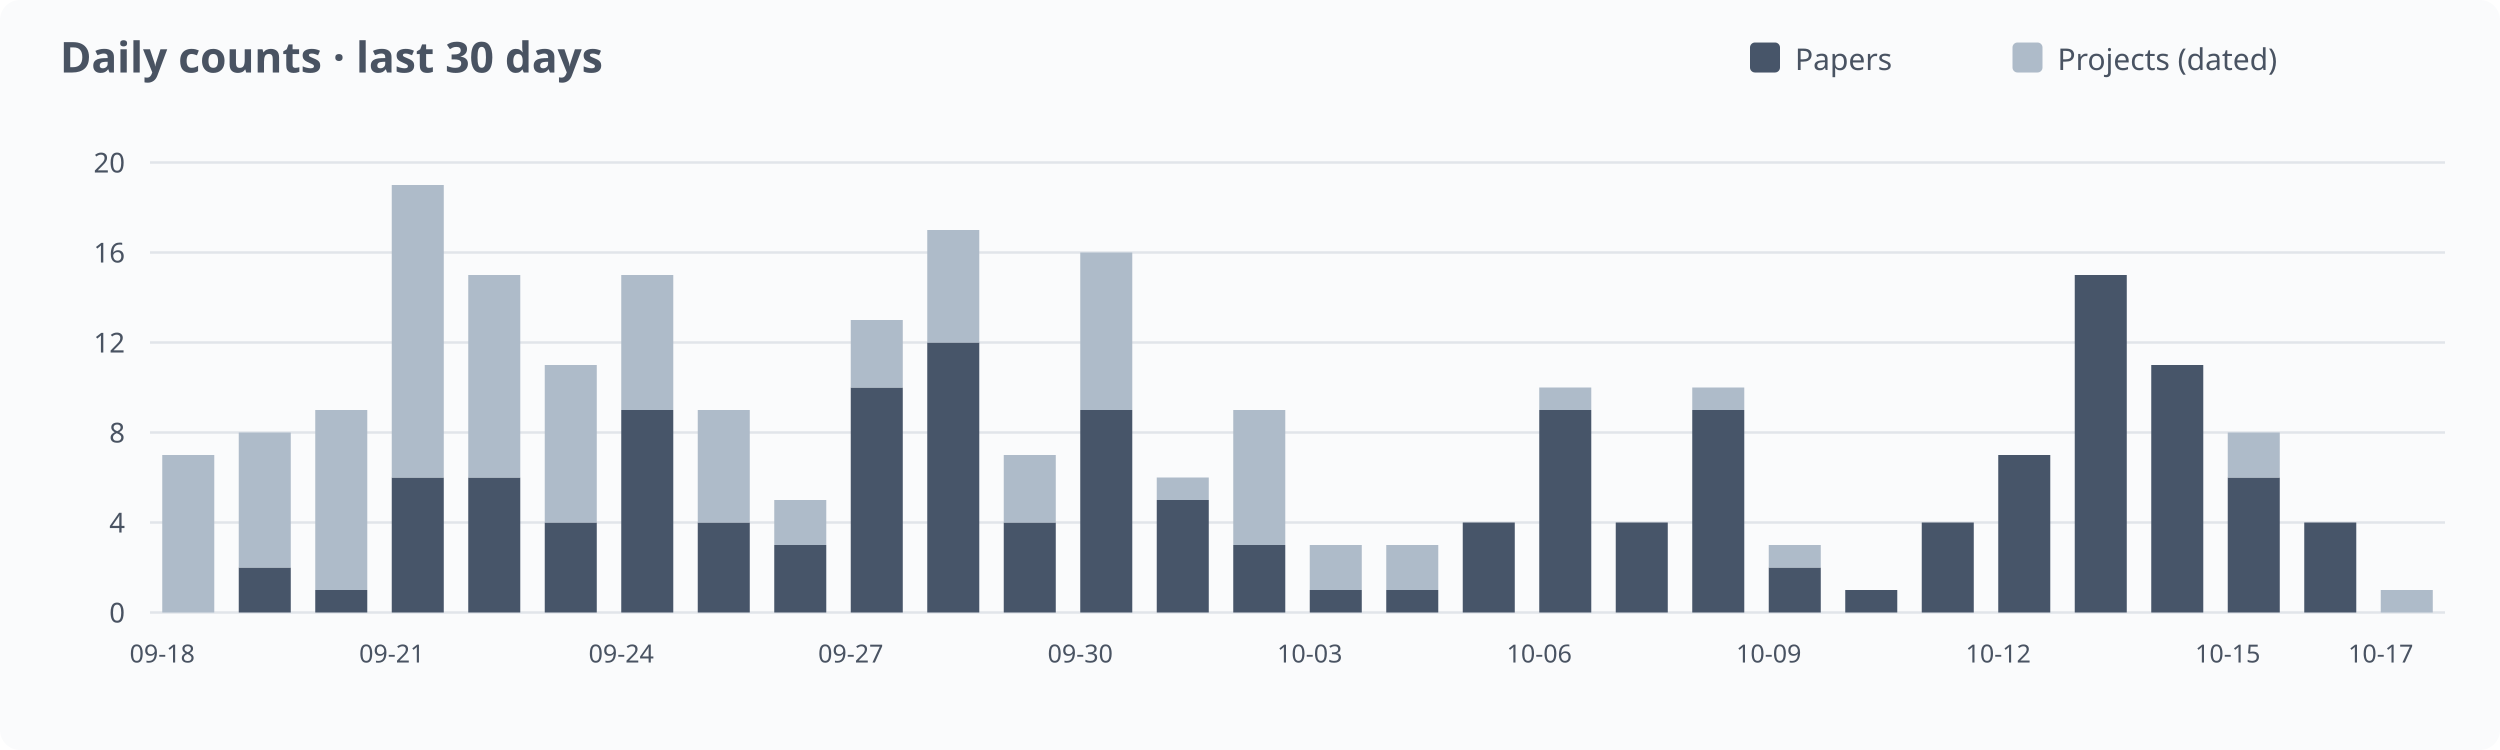
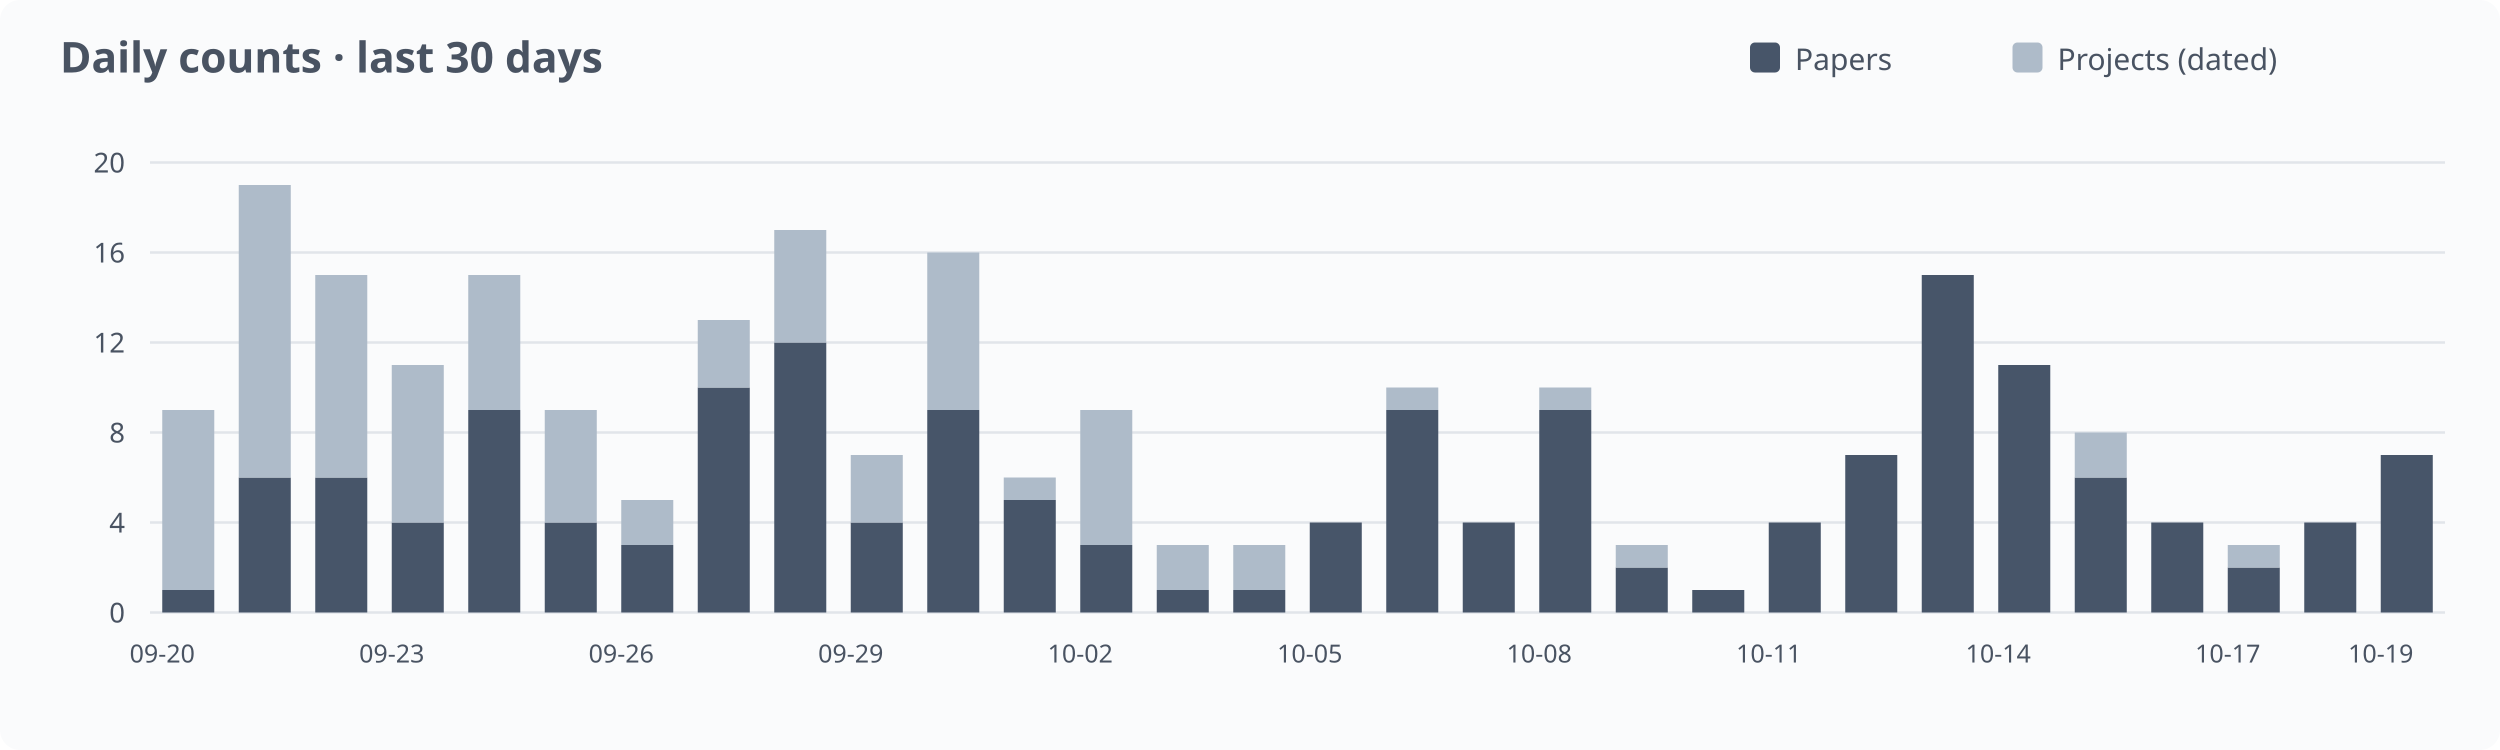
<svg xmlns="http://www.w3.org/2000/svg" width="1000" height="300" viewBox="0 0 1000 300" role="img" aria-labelledby="title desc">
  <rect width="100%" height="100%" rx="8" fill="#fafbfc" />
  <g font-family="system-ui,sans-serif" fill="#495362">
    <text x="24" y="29" font-size="17" font-weight="600">Daily counts · last 30 days</text>
    <rect x="700" y="17" width="12" height="12" rx="2" fill="#475569" />
    <text x="718" y="28" font-size="12">Papers</text>
    <rect x="805" y="17" width="12" height="12" rx="2" fill="#aebbc9" />
    <text x="823" y="28" font-size="12">Projects (dated)</text>
    <path d="M60 245.0H978" stroke="#e1e5ea" />
    <text x="50" y="249.0" text-anchor="end" font-size="11">0</text>
    <path d="M60 209.0H978" stroke="#e1e5ea" />
    <text x="50" y="213.0" text-anchor="end" font-size="11">4</text>
    <path d="M60 173.0H978" stroke="#e1e5ea" />
    <text x="50" y="177.0" text-anchor="end" font-size="11">8</text>
    <path d="M60 137.0H978" stroke="#e1e5ea" />
    <text x="50" y="141.0" text-anchor="end" font-size="11">12</text>
    <path d="M60 101.0H978" stroke="#e1e5ea" />
    <text x="50" y="105.0" text-anchor="end" font-size="11">16</text>
    <path d="M60 65.0H978" stroke="#e1e5ea" />
    <text x="50" y="69.0" text-anchor="end" font-size="11">20</text>
-     <rect x="64.90" y="245.00" width="20.81" height="0.00" fill="#475569" />
-     <rect x="64.90" y="182.00" width="20.81" height="63.00" fill="#aebbc9" />
-     <text x="64.90" y="265" text-anchor="middle" font-size="10">09-18</text>
-     <rect x="95.50" y="227.00" width="20.81" height="18.00" fill="#475569" />
-     <rect x="95.50" y="173.00" width="20.81" height="54.00" fill="#aebbc9" />
-     <rect x="126.10" y="236.00" width="20.81" height="9.00" fill="#475569" />
-     <rect x="126.10" y="164.00" width="20.81" height="72.00" fill="#aebbc9" />
-     <rect x="156.70" y="191.00" width="20.81" height="54.00" fill="#475569" />
-     <rect x="156.70" y="74.00" width="20.81" height="117.00" fill="#aebbc9" />
-     <text x="156.70" y="265" text-anchor="middle" font-size="10">09-21</text>
-     <rect x="187.30" y="191.00" width="20.81" height="54.00" fill="#475569" />
-     <rect x="187.30" y="110.00" width="20.81" height="81.00" fill="#aebbc9" />
+     <rect x="64.90" y="236.00" width="20.81" height="9.00" fill="#475569" />
+     <rect x="64.90" y="164.00" width="20.81" height="72.00" fill="#aebbc9" />
+     <text x="64.90" y="265" text-anchor="middle" font-size="10">09-20</text>
+     <rect x="95.50" y="191.00" width="20.81" height="54.00" fill="#475569" />
+     <rect x="95.50" y="74.00" width="20.81" height="117.00" fill="#aebbc9" />
+     <rect x="126.10" y="191.00" width="20.81" height="54.00" fill="#475569" />
+     <rect x="126.10" y="110.00" width="20.81" height="81.00" fill="#aebbc9" />
+     <rect x="156.70" y="209.00" width="20.81" height="36.00" fill="#475569" />
+     <rect x="156.70" y="146.00" width="20.81" height="63.00" fill="#aebbc9" />
+     <text x="156.70" y="265" text-anchor="middle" font-size="10">09-23</text>
+     <rect x="187.30" y="164.00" width="20.81" height="81.00" fill="#475569" />
+     <rect x="187.30" y="110.00" width="20.81" height="54.00" fill="#aebbc9" />
    <rect x="217.90" y="209.00" width="20.81" height="36.00" fill="#475569" />
-     <rect x="217.90" y="146.00" width="20.81" height="63.00" fill="#aebbc9" />
-     <rect x="248.50" y="164.00" width="20.81" height="81.00" fill="#475569" />
-     <rect x="248.50" y="110.00" width="20.81" height="54.00" fill="#aebbc9" />
-     <text x="248.50" y="265" text-anchor="middle" font-size="10">09-24</text>
-     <rect x="279.10" y="209.00" width="20.81" height="36.00" fill="#475569" />
-     <rect x="279.10" y="164.00" width="20.81" height="45.00" fill="#aebbc9" />
-     <rect x="309.70" y="218.00" width="20.81" height="27.00" fill="#475569" />
-     <rect x="309.70" y="200.00" width="20.81" height="18.00" fill="#aebbc9" />
-     <rect x="340.30" y="155.00" width="20.81" height="90.00" fill="#475569" />
-     <rect x="340.30" y="128.00" width="20.81" height="27.00" fill="#aebbc9" />
-     <text x="340.30" y="265" text-anchor="middle" font-size="10">09-27</text>
-     <rect x="370.90" y="137.00" width="20.81" height="108.00" fill="#475569" />
-     <rect x="370.90" y="92.00" width="20.81" height="45.00" fill="#aebbc9" />
-     <rect x="401.50" y="209.00" width="20.81" height="36.00" fill="#475569" />
-     <rect x="401.50" y="182.00" width="20.81" height="27.00" fill="#aebbc9" />
-     <rect x="432.10" y="164.00" width="20.81" height="81.00" fill="#475569" />
-     <rect x="432.10" y="101.00" width="20.81" height="63.00" fill="#aebbc9" />
-     <text x="432.10" y="265" text-anchor="middle" font-size="10">09-30</text>
-     <rect x="462.70" y="200.00" width="20.81" height="45.00" fill="#475569" />
-     <rect x="462.70" y="191.00" width="20.81" height="9.00" fill="#aebbc9" />
-     <rect x="493.30" y="218.00" width="20.81" height="27.00" fill="#475569" />
-     <rect x="493.30" y="164.00" width="20.81" height="54.00" fill="#aebbc9" />
-     <rect x="523.90" y="236.00" width="20.81" height="9.00" fill="#475569" />
-     <rect x="523.90" y="218.00" width="20.81" height="18.00" fill="#aebbc9" />
-     <text x="523.90" y="265" text-anchor="middle" font-size="10">10-03</text>
-     <rect x="554.50" y="236.00" width="20.81" height="9.00" fill="#475569" />
-     <rect x="554.50" y="218.00" width="20.81" height="18.00" fill="#aebbc9" />
+     <rect x="217.90" y="164.00" width="20.81" height="45.00" fill="#aebbc9" />
+     <rect x="248.50" y="218.00" width="20.81" height="27.00" fill="#475569" />
+     <rect x="248.50" y="200.00" width="20.81" height="18.00" fill="#aebbc9" />
+     <text x="248.50" y="265" text-anchor="middle" font-size="10">09-26</text>
+     <rect x="279.10" y="155.00" width="20.81" height="90.00" fill="#475569" />
+     <rect x="279.10" y="128.00" width="20.81" height="27.00" fill="#aebbc9" />
+     <rect x="309.70" y="137.00" width="20.81" height="108.00" fill="#475569" />
+     <rect x="309.70" y="92.00" width="20.81" height="45.00" fill="#aebbc9" />
+     <rect x="340.30" y="209.00" width="20.81" height="36.00" fill="#475569" />
+     <rect x="340.30" y="182.00" width="20.81" height="27.00" fill="#aebbc9" />
+     <text x="340.30" y="265" text-anchor="middle" font-size="10">09-29</text>
+     <rect x="370.90" y="164.00" width="20.81" height="81.00" fill="#475569" />
+     <rect x="370.90" y="101.00" width="20.81" height="63.00" fill="#aebbc9" />
+     <rect x="401.50" y="200.00" width="20.81" height="45.00" fill="#475569" />
+     <rect x="401.50" y="191.00" width="20.81" height="9.00" fill="#aebbc9" />
+     <rect x="432.10" y="218.00" width="20.81" height="27.00" fill="#475569" />
+     <rect x="432.10" y="164.00" width="20.81" height="54.00" fill="#aebbc9" />
+     <text x="432.10" y="265" text-anchor="middle" font-size="10">10-02</text>
+     <rect x="462.70" y="236.00" width="20.81" height="9.00" fill="#475569" />
+     <rect x="462.70" y="218.00" width="20.81" height="18.00" fill="#aebbc9" />
+     <rect x="493.30" y="236.00" width="20.81" height="9.00" fill="#475569" />
+     <rect x="493.30" y="218.00" width="20.81" height="18.00" fill="#aebbc9" />
+     <rect x="523.90" y="209.00" width="20.81" height="36.00" fill="#475569" />
+     <rect x="523.90" y="209.00" width="20.81" height="0.00" fill="#aebbc9" />
+     <text x="523.90" y="265" text-anchor="middle" font-size="10">10-05</text>
+     <rect x="554.50" y="164.00" width="20.81" height="81.00" fill="#475569" />
+     <rect x="554.50" y="155.00" width="20.81" height="9.00" fill="#aebbc9" />
    <rect x="585.10" y="209.00" width="20.81" height="36.00" fill="#475569" />
    <rect x="585.10" y="209.00" width="20.81" height="0.00" fill="#aebbc9" />
    <rect x="615.70" y="164.00" width="20.81" height="81.00" fill="#475569" />
    <rect x="615.70" y="155.00" width="20.81" height="9.00" fill="#aebbc9" />
-     <text x="615.70" y="265" text-anchor="middle" font-size="10">10-06</text>
-     <rect x="646.30" y="209.00" width="20.81" height="36.00" fill="#475569" />
-     <rect x="646.30" y="209.00" width="20.81" height="0.00" fill="#aebbc9" />
-     <rect x="676.90" y="164.00" width="20.81" height="81.00" fill="#475569" />
-     <rect x="676.90" y="155.00" width="20.81" height="9.00" fill="#aebbc9" />
-     <rect x="707.50" y="227.00" width="20.81" height="18.00" fill="#475569" />
-     <rect x="707.50" y="218.00" width="20.81" height="9.00" fill="#aebbc9" />
-     <text x="707.50" y="265" text-anchor="middle" font-size="10">10-09</text>
-     <rect x="738.10" y="236.00" width="20.81" height="9.00" fill="#475569" />
-     <rect x="738.10" y="236.00" width="20.81" height="0.00" fill="#aebbc9" />
-     <rect x="768.70" y="209.00" width="20.81" height="36.00" fill="#475569" />
-     <rect x="768.70" y="209.00" width="20.81" height="0.00" fill="#aebbc9" />
-     <rect x="799.30" y="182.00" width="20.81" height="63.00" fill="#475569" />
-     <rect x="799.30" y="182.00" width="20.81" height="0.00" fill="#aebbc9" />
-     <text x="799.30" y="265" text-anchor="middle" font-size="10">10-12</text>
-     <rect x="829.90" y="110.00" width="20.81" height="135.00" fill="#475569" />
-     <rect x="829.90" y="110.00" width="20.81" height="0.00" fill="#aebbc9" />
-     <rect x="860.50" y="146.00" width="20.81" height="99.00" fill="#475569" />
-     <rect x="860.50" y="146.00" width="20.81" height="0.00" fill="#aebbc9" />
-     <rect x="891.10" y="191.00" width="20.81" height="54.00" fill="#475569" />
-     <rect x="891.10" y="173.00" width="20.81" height="18.00" fill="#aebbc9" />
-     <text x="891.10" y="265" text-anchor="middle" font-size="10">10-15</text>
+     <text x="615.70" y="265" text-anchor="middle" font-size="10">10-08</text>
+     <rect x="646.30" y="227.00" width="20.81" height="18.00" fill="#475569" />
+     <rect x="646.30" y="218.00" width="20.81" height="9.00" fill="#aebbc9" />
+     <rect x="676.90" y="236.00" width="20.81" height="9.00" fill="#475569" />
+     <rect x="676.90" y="236.00" width="20.81" height="0.00" fill="#aebbc9" />
+     <rect x="707.50" y="209.00" width="20.81" height="36.00" fill="#475569" />
+     <rect x="707.50" y="209.00" width="20.81" height="0.00" fill="#aebbc9" />
+     <text x="707.50" y="265" text-anchor="middle" font-size="10">10-11</text>
+     <rect x="738.10" y="182.00" width="20.81" height="63.00" fill="#475569" />
+     <rect x="738.10" y="182.00" width="20.81" height="0.00" fill="#aebbc9" />
+     <rect x="768.70" y="110.00" width="20.81" height="135.00" fill="#475569" />
+     <rect x="768.70" y="110.00" width="20.81" height="0.00" fill="#aebbc9" />
+     <rect x="799.30" y="146.00" width="20.81" height="99.00" fill="#475569" />
+     <rect x="799.30" y="146.00" width="20.81" height="0.00" fill="#aebbc9" />
+     <text x="799.30" y="265" text-anchor="middle" font-size="10">10-14</text>
+     <rect x="829.90" y="191.00" width="20.81" height="54.00" fill="#475569" />
+     <rect x="829.90" y="173.00" width="20.81" height="18.00" fill="#aebbc9" />
+     <rect x="860.50" y="209.00" width="20.81" height="36.00" fill="#475569" />
+     <rect x="860.50" y="209.00" width="20.81" height="0.00" fill="#aebbc9" />
+     <rect x="891.10" y="227.00" width="20.81" height="18.00" fill="#475569" />
+     <rect x="891.10" y="218.00" width="20.81" height="9.00" fill="#aebbc9" />
+     <text x="891.10" y="265" text-anchor="middle" font-size="10">10-17</text>
    <rect x="921.70" y="209.00" width="20.81" height="36.00" fill="#475569" />
    <rect x="921.70" y="209.00" width="20.81" height="0.00" fill="#aebbc9" />
-     <rect x="952.30" y="245.00" width="20.81" height="0.00" fill="#475569" />
-     <rect x="952.30" y="236.00" width="20.81" height="9.00" fill="#aebbc9" />
-     <text x="952.30" y="265" text-anchor="middle" font-size="10">10-17</text>
+     <rect x="952.30" y="182.00" width="20.81" height="63.00" fill="#475569" />
+     <rect x="952.30" y="182.00" width="20.81" height="0.00" fill="#aebbc9" />
+     <text x="952.30" y="265" text-anchor="middle" font-size="10">10-19</text>
  </g>
</svg>
